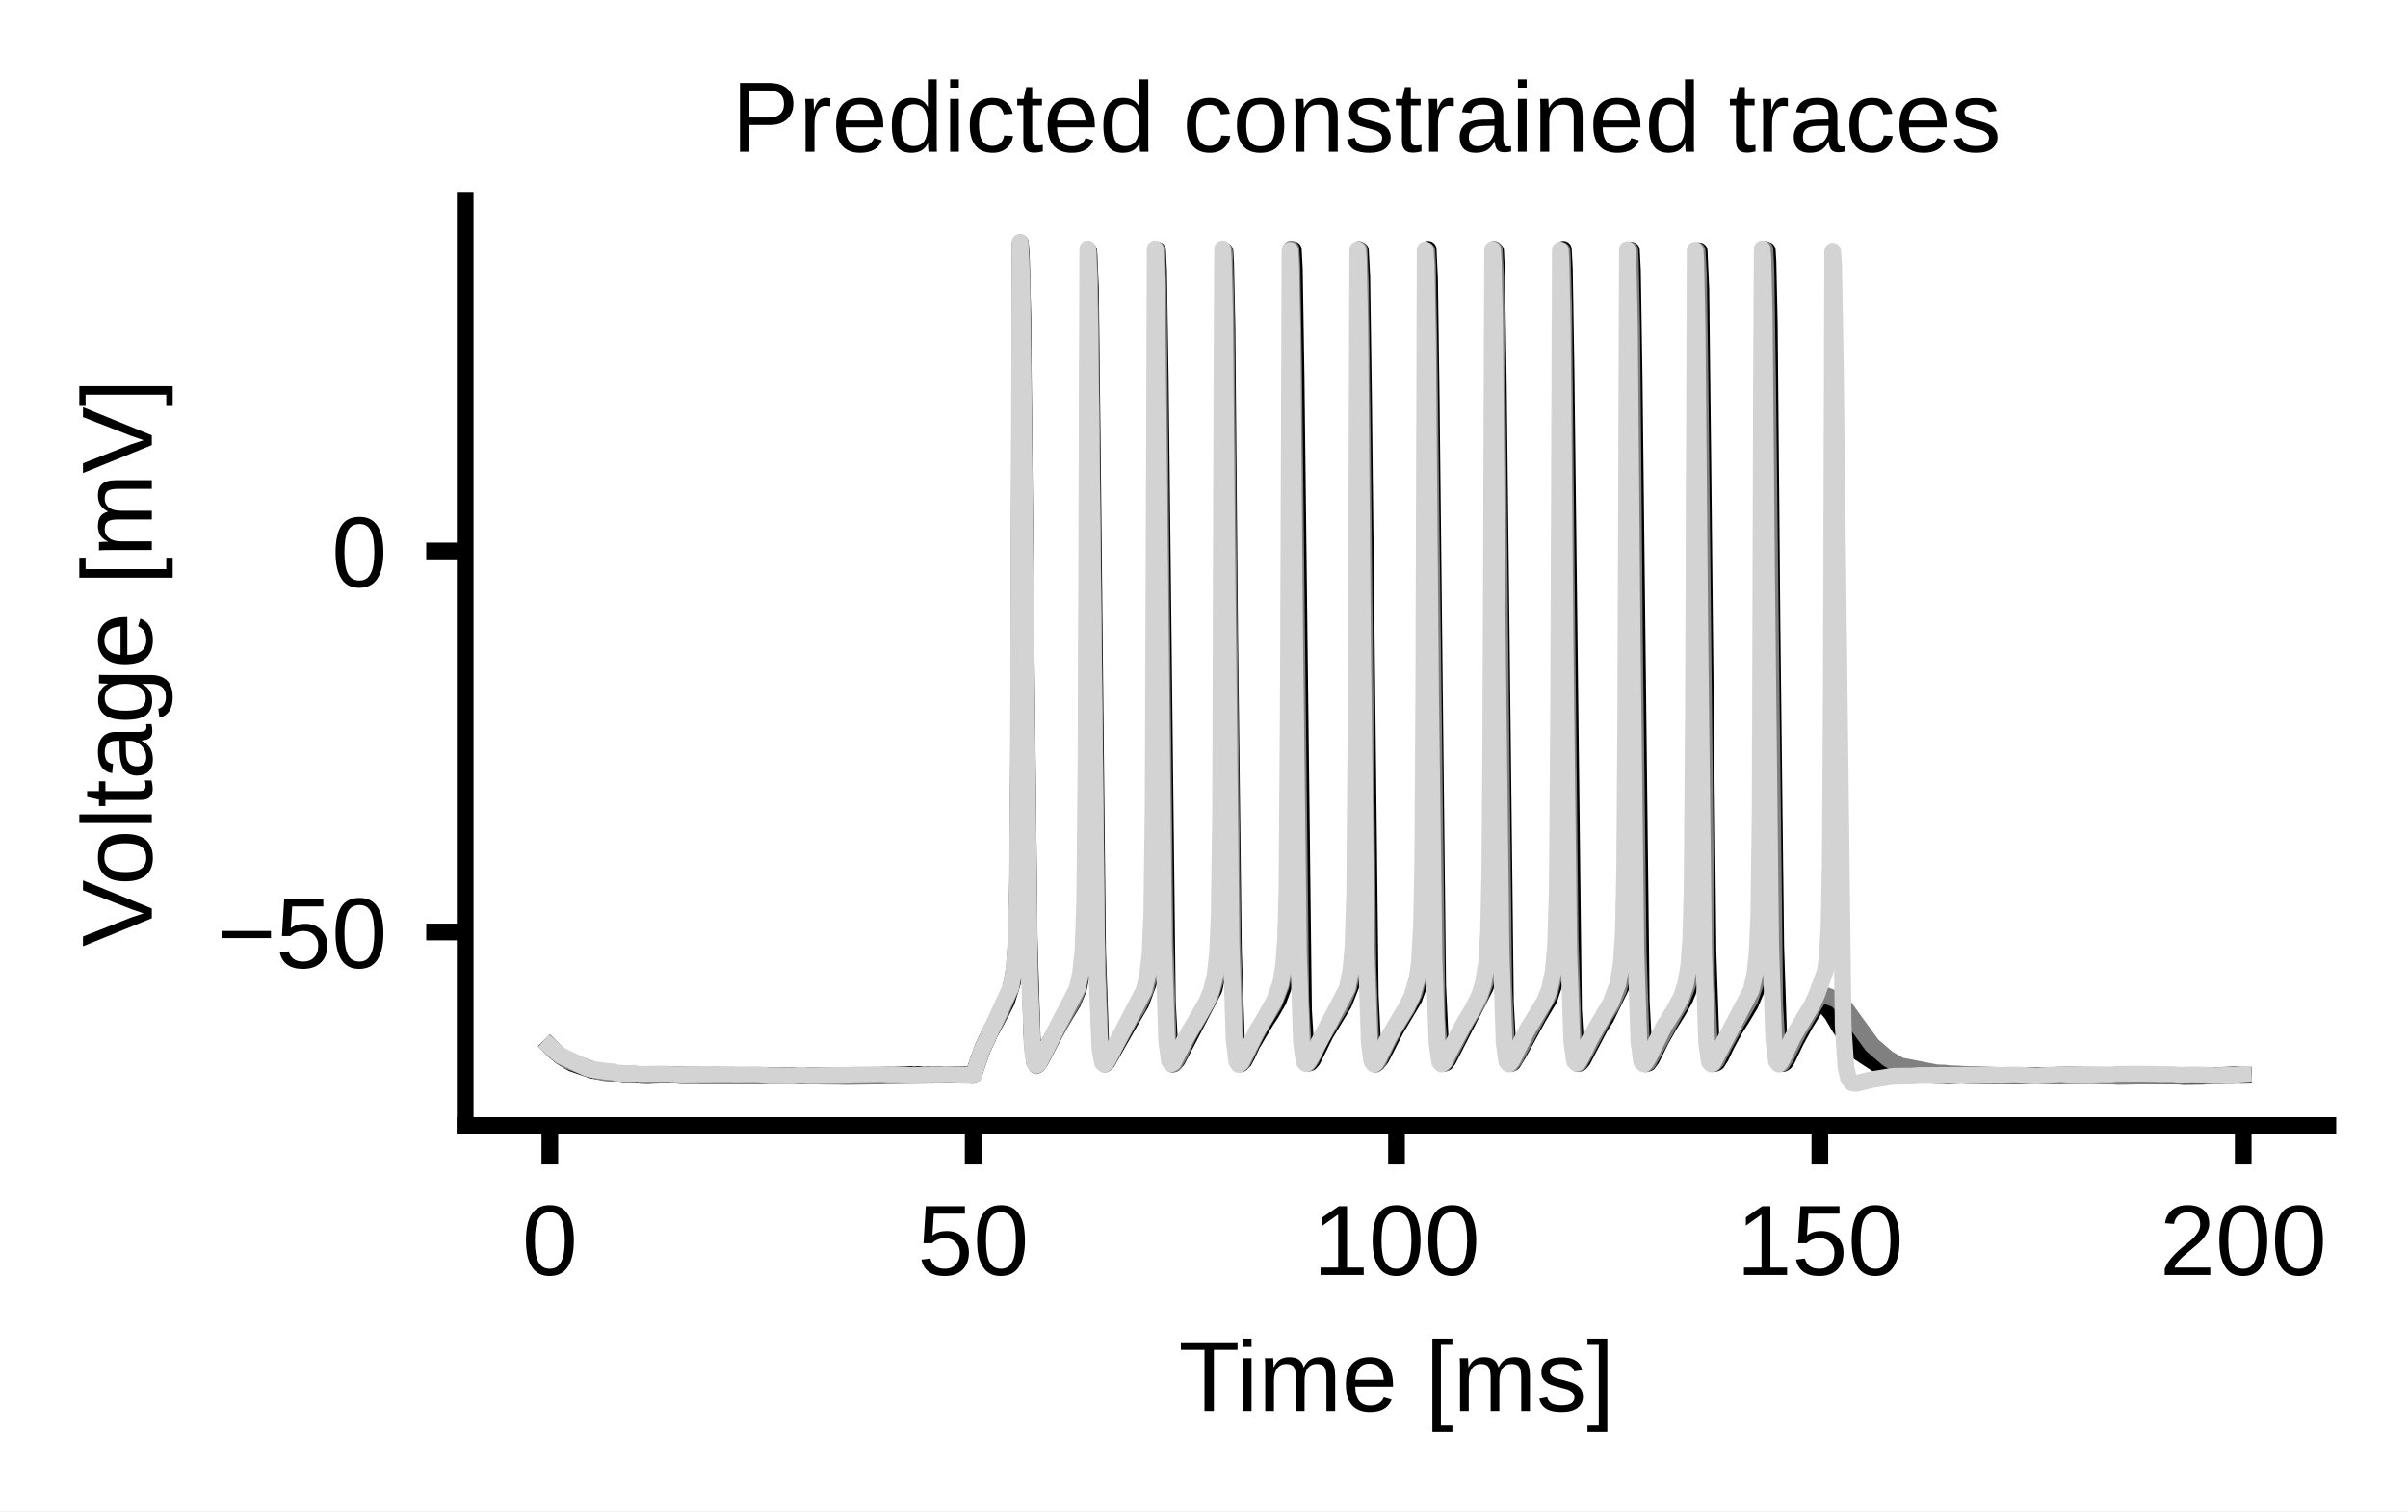
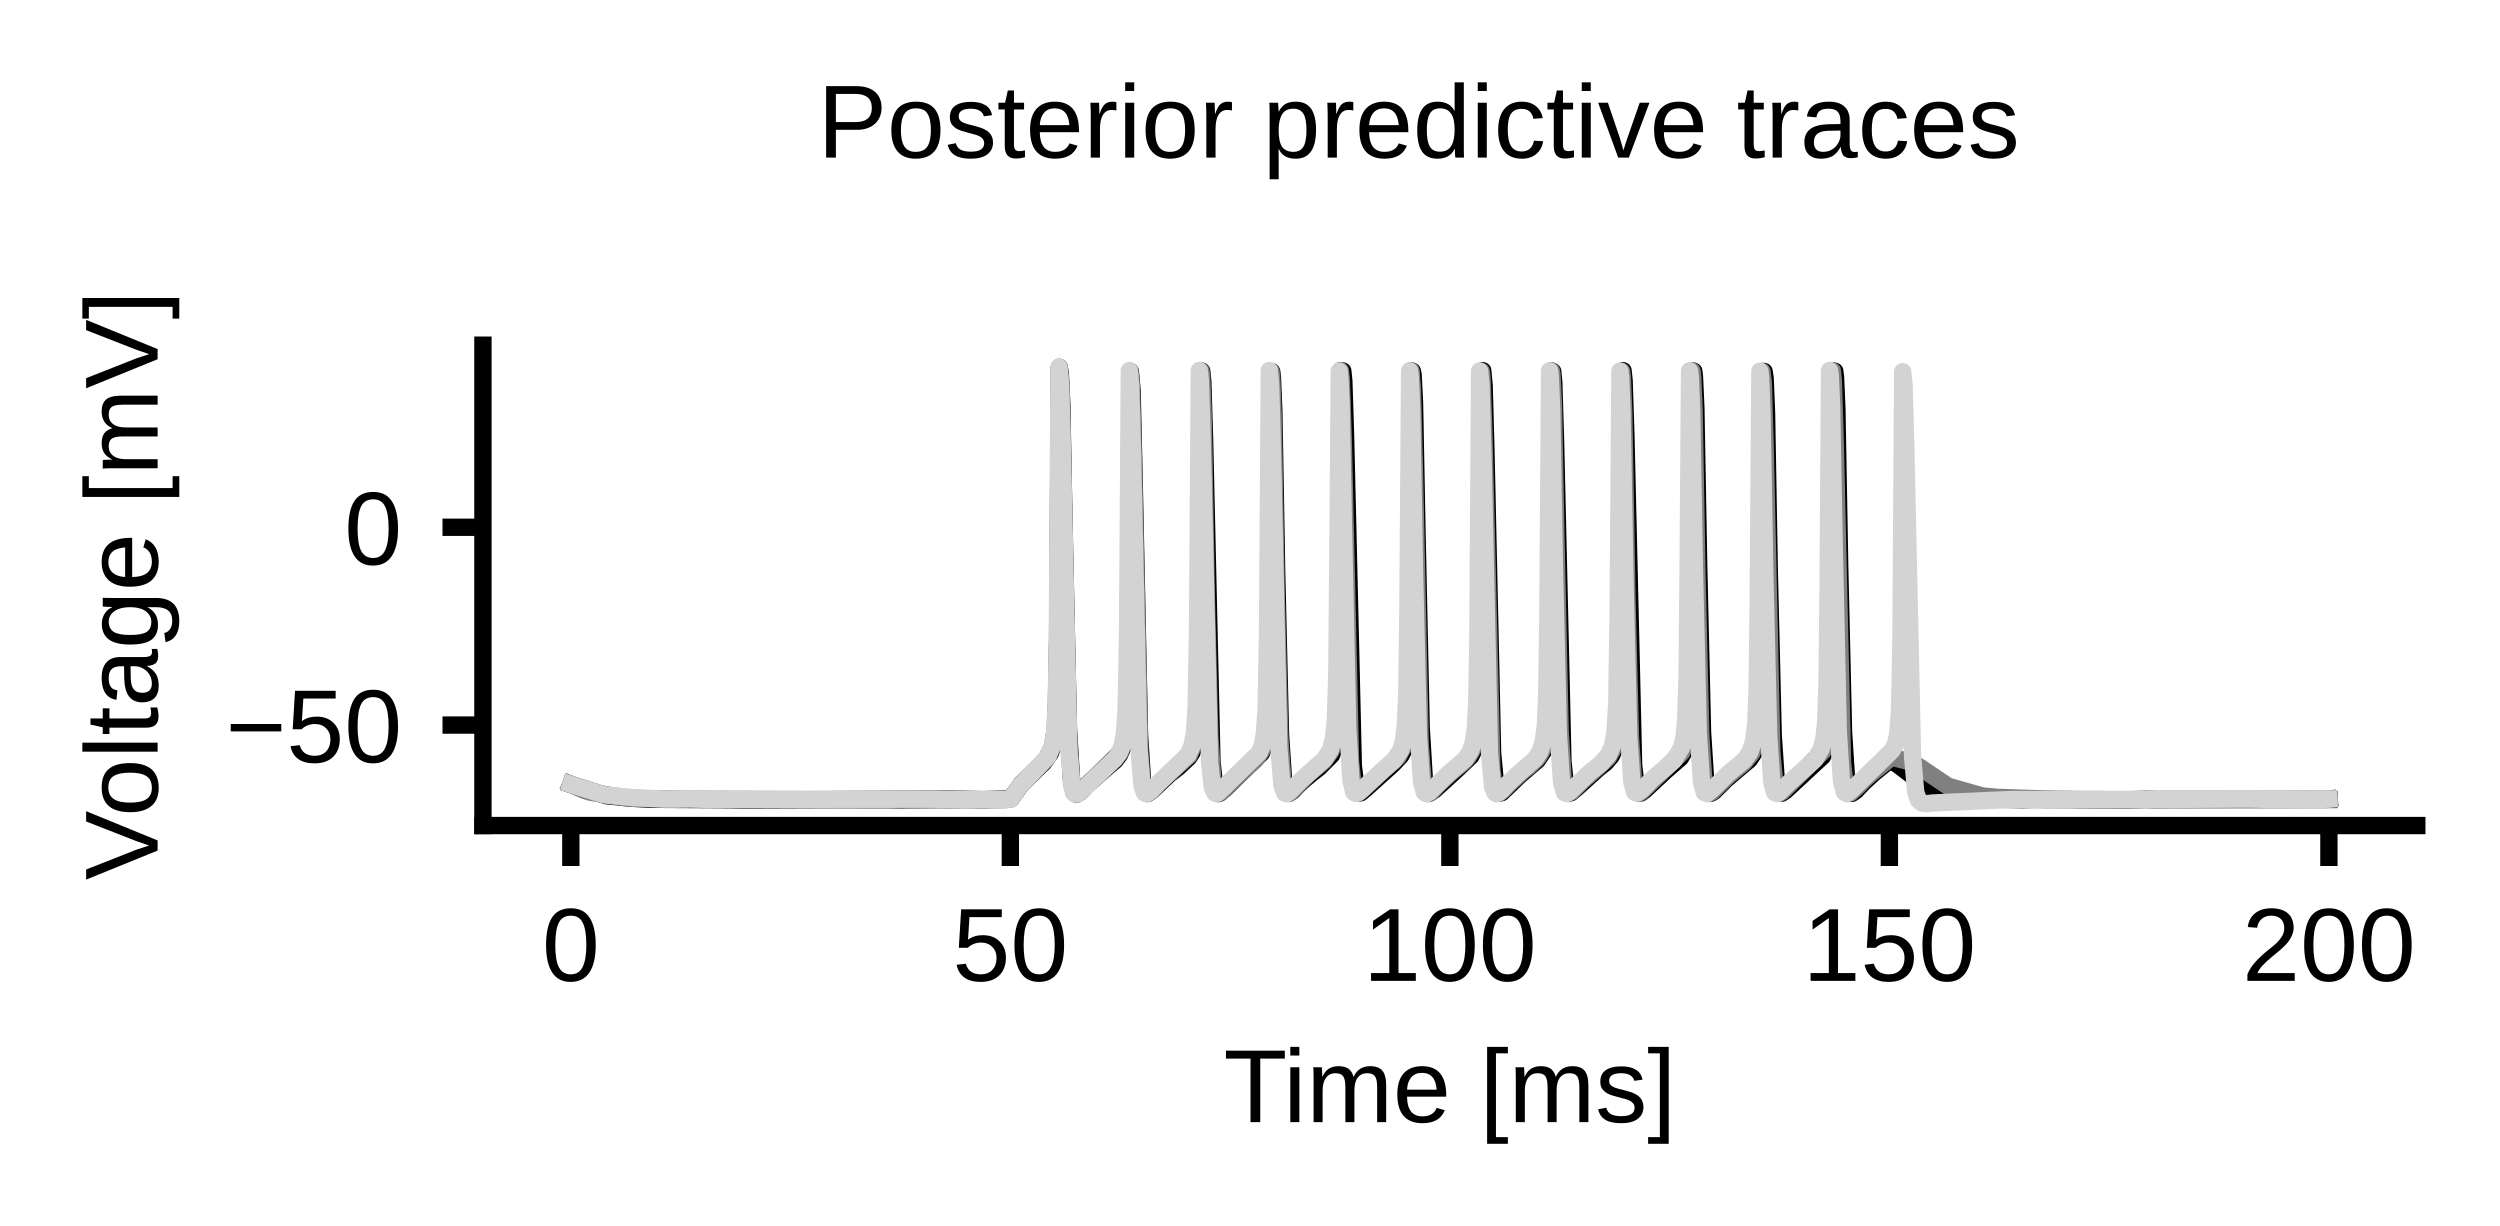
- <svg xmlns="http://www.w3.org/2000/svg" xmlns:xlink="http://www.w3.org/1999/xlink" width="216.403pt" height="135.822pt" viewBox="0 0 216.403 135.822" version="1.1">
+ <svg xmlns="http://www.w3.org/2000/svg" xmlns:xlink="http://www.w3.org/1999/xlink" width="216.403pt" height="106.122pt" viewBox="0 0 216.403 106.122" version="1.1">
  <defs>
    <style type="text/css">*{stroke-linejoin: round; stroke-linecap: butt}</style>
  </defs>
  <g id="figure_1">
    <g id="patch_1">
-       <path d="M 0 135.822  L 216.403 135.822  L 216.403 -0  L 0 -0  z " style="fill: #ffffff" />
+       <path d="M 0 106.122  L 216.403 106.122  L 216.403 -0  L 0 -0  z " style="fill: #ffffff" />
    </g>
    <g id="axes_1">
      <g id="patch_2">
-         <path d="M 41.803 101.16  L 209.202 101.16  L 209.202 18  L 41.803 18  z " style="fill: #ffffff" />
+         <path d="M 41.803 71.46  L 209.202 71.46  L 209.202 29.88  L 41.803 29.88  z " style="fill: #ffffff" />
      </g>
      <g id="matplotlib.axis_1">
        <g id="xtick_1">
          <g id="line2d_1">
            <defs>
-               <path id="me00b1f5acd" d="M 0 0  L 0 3.5  " style="stroke: #000000; stroke-width: 1.5" />
+               <path id="m1b142d5433" d="M 0 0  L 0 3.5  " style="stroke: #000000; stroke-width: 1.5" />
            </defs>
            <g>
-               <use xlink:href="#me00b1f5acd" x="49.412" y="101.16" style="stroke: #000000; stroke-width: 1.5" />
+               <use xlink:href="#m1b142d5433" x="49.412" y="71.46" style="stroke: #000000; stroke-width: 1.5" />
            </g>
          </g>
          <g id="text_1">
-             <text style="font: 9px 'Arial', sans-serif; text-anchor: middle" x="49.412" y="114.602" transform="rotate(-0 49.41159 114.602)">0</text>
+             <text style="font: 9px 'Arial', sans-serif; text-anchor: middle" x="49.412" y="84.902" transform="rotate(-0 49.41159 84.90203)">0</text>
          </g>
        </g>
        <g id="xtick_2">
          <g id="line2d_2">
            <g>
-               <use xlink:href="#me00b1f5acd" x="87.457" y="101.16" style="stroke: #000000; stroke-width: 1.5" />
+               <use xlink:href="#m1b142d5433" x="87.457" y="71.46" style="stroke: #000000; stroke-width: 1.5" />
            </g>
          </g>
          <g id="text_2">
-             <text style="font: 9px 'Arial', sans-serif; text-anchor: middle" x="87.457" y="114.602" transform="rotate(-0 87.45704 114.602)">50</text>
+             <text style="font: 9px 'Arial', sans-serif; text-anchor: middle" x="87.457" y="84.902" transform="rotate(-0 87.45704 84.90203)">50</text>
          </g>
        </g>
        <g id="xtick_3">
          <g id="line2d_3">
            <g>
-               <use xlink:href="#me00b1f5acd" x="125.502" y="101.16" style="stroke: #000000; stroke-width: 1.5" />
+               <use xlink:href="#m1b142d5433" x="125.502" y="71.46" style="stroke: #000000; stroke-width: 1.5" />
            </g>
          </g>
          <g id="text_3">
-             <text style="font: 9px 'Arial', sans-serif; text-anchor: middle" x="125.502" y="114.602" transform="rotate(-0 125.5025 114.602)">100</text>
+             <text style="font: 9px 'Arial', sans-serif; text-anchor: middle" x="125.502" y="84.902" transform="rotate(-0 125.5025 84.90203)">100</text>
          </g>
        </g>
        <g id="xtick_4">
          <g id="line2d_4">
            <g>
-               <use xlink:href="#me00b1f5acd" x="163.548" y="101.16" style="stroke: #000000; stroke-width: 1.5" />
+               <use xlink:href="#m1b142d5433" x="163.548" y="71.46" style="stroke: #000000; stroke-width: 1.5" />
            </g>
          </g>
          <g id="text_4">
-             <text style="font: 9px 'Arial', sans-serif; text-anchor: middle" x="163.548" y="114.602" transform="rotate(-0 163.548 114.602)">150</text>
+             <text style="font: 9px 'Arial', sans-serif; text-anchor: middle" x="163.548" y="84.902" transform="rotate(-0 163.548 84.90203)">150</text>
          </g>
        </g>
        <g id="xtick_5">
          <g id="line2d_5">
            <g>
-               <use xlink:href="#me00b1f5acd" x="201.593" y="101.16" style="stroke: #000000; stroke-width: 1.5" />
+               <use xlink:href="#m1b142d5433" x="201.593" y="71.46" style="stroke: #000000; stroke-width: 1.5" />
            </g>
          </g>
          <g id="text_5">
-             <text style="font: 9px 'Arial', sans-serif; text-anchor: middle" x="201.593" y="114.602" transform="rotate(-0 201.5934 114.602)">200</text>
+             <text style="font: 9px 'Arial', sans-serif; text-anchor: middle" x="201.593" y="84.902" transform="rotate(-0 201.5934 84.90203)">200</text>
          </g>
        </g>
        <g id="text_6">
-           <text style="font: 9px 'Arial', sans-serif; text-anchor: middle" x="125.502" y="126.833" transform="rotate(-0 125.5025 126.8328)">Time [ms]</text>
+           <text style="font: 9px 'Arial', sans-serif; text-anchor: middle" x="125.502" y="97.133" transform="rotate(-0 125.5025 97.13281)">Time [ms]</text>
        </g>
      </g>
      <g id="matplotlib.axis_2">
        <g id="ytick_1">
          <g id="line2d_6">
            <defs>
-               <path id="m59dde375f7" d="M 0 0  L -3.5 0  " style="stroke: #000000; stroke-width: 1.5" />
+               <path id="mf7b087b0e9" d="M 0 0  L -3.5 0  " style="stroke: #000000; stroke-width: 1.5" />
            </defs>
            <g>
-               <use xlink:href="#m59dde375f7" x="41.803" y="83.767" style="stroke: #000000; stroke-width: 1.5" />
+               <use xlink:href="#mf7b087b0e9" x="41.803" y="62.763" style="stroke: #000000; stroke-width: 1.5" />
            </g>
          </g>
          <g id="text_7">
-             <text style="font: 9px 'Arial', sans-serif; text-anchor: end" x="34.803" y="86.988" transform="rotate(-0 34.8025 86.98794)">−50</text>
+             <text style="font: 9px 'Arial', sans-serif; text-anchor: end" x="34.803" y="65.984" transform="rotate(-0 34.8025 65.98448)">−50</text>
          </g>
        </g>
        <g id="ytick_2">
          <g id="line2d_7">
            <g>
-               <use xlink:href="#m59dde375f7" x="41.803" y="49.522" style="stroke: #000000; stroke-width: 1.5" />
+               <use xlink:href="#mf7b087b0e9" x="41.803" y="45.641" style="stroke: #000000; stroke-width: 1.5" />
            </g>
          </g>
          <g id="text_8">
-             <text style="font: 9px 'Arial', sans-serif; text-anchor: end" x="34.803" y="52.743" transform="rotate(-0 34.8025 52.74305)">0</text>
+             <text style="font: 9px 'Arial', sans-serif; text-anchor: end" x="34.803" y="48.862" transform="rotate(-0 34.8025 48.86203)">0</text>
          </g>
        </g>
        <g id="text_9">
-           <text style="font: 9px 'Arial', sans-serif; text-anchor: middle" x="13.642" y="59.58" transform="rotate(-90 13.64203 59.58)">Voltage [mV]</text>
+           <text style="font: 9px 'Arial', sans-serif; text-anchor: middle" x="13.642" y="50.67" transform="rotate(-90 13.64203 50.67)">Voltage [mV]</text>
        </g>
      </g>
      <g id="line2d_8">
-         <path d="M 49.412 94.04  L 49.838 94.473  L 50.386 94.933  L 50.629 95.09  L 51.055 95.357  L 51.421 95.566  L 53.278 96.204  L 55.744 96.544  L 55.987 96.59  L 56.413 96.582  L 57.083 96.594  L 57.357 96.632  L 57.57 96.65  L 58.088 96.666  L 59.031 96.61  L 59.762 96.599  L 60.584 96.605  L 61.132 96.664  L 62.441 96.667  L 62.776 96.669  L 77.754 96.681  L 78.058 96.701  L 78.423 96.684  L 79.123 96.664  L 79.702 96.628  L 80.098 96.64  L 80.98 96.606  L 81.437 96.595  L 81.833 96.577  L 82.107 96.615  L 82.624 96.575  L 83.02 96.609  L 83.538 96.592  L 84.055 96.601  L 84.36 96.595  L 86.582 96.615  L 87.434 96.65  L 87.495 96.552  L 88.317 94.194  L 88.895 92.966  L 90.022 90.886  L 90.478 89.965  L 90.996 88.272  L 91.24 86.436  L 91.392 83.579  L 91.514 76.401  L 91.605 56.279  L 91.696 21.839  L 91.787 23.186  L 91.909 28.128  L 92.122 50.505  L 92.488 84.357  L 92.762 93.439  L 93.005 95.448  L 93.218 95.69  L 93.462 95.395  L 93.736 94.862  L 94.162 93.984  L 95.38 91.823  L 96.415 90.109  L 96.902 88.922  L 97.237 87.367  L 97.419 85.583  L 97.572 81.735  L 97.693 70.568  L 97.846 22.588  L 97.998 25.903  L 98.18 41.769  L 98.637 85.451  L 98.911 93.63  L 99.155 95.387  L 99.337 95.589  L 99.489 95.47  L 99.977 94.61  L 101.894 91.247  L 102.534 90.167  L 103.234 88.271  L 103.477 86.739  L 103.66 84.033  L 103.782 78.781  L 103.873 66.235  L 104.025 22.49  L 104.117 24.301  L 104.269 34.008  L 104.908 89.994  L 105.152 94.572  L 105.365 95.523  L 105.517 95.597  L 105.791 95.289  L 109.109 88.912  L 109.444 87.386  L 109.657 85.129  L 109.809 80.32  L 109.931 64.609  L 110.083 22.586  L 110.144 23.63  L 110.266 29.414  L 110.51 57.105  L 110.844 85.378  L 111.118 93.61  L 111.362 95.391  L 111.545 95.598  L 111.788 95.377  L 112.062 94.863  L 112.519 93.87  L 113.736 91.817  L 114.224 91.073  L 114.893 89.909  L 115.32 88.749  L 115.624 87.258  L 115.837 84.781  L 115.989 79.046  L 116.081 67.06  L 116.233 22.455  L 116.324 24.191  L 116.476 33.667  L 117.146 90.8  L 117.39 94.735  L 117.603 95.489  L 117.755 95.509  L 117.968 95.257  L 118.455 94.276  L 119.094 92.973  L 120.769 90.194  L 121.408 88.573  L 121.712 86.874  L 121.895 84.41  L 122.017 79.91  L 122.108 69.857  L 122.26 22.511  L 122.382 24.812  L 122.534 35.43  L 123.143 89.43  L 123.387 94.425  L 123.63 95.498  L 123.783 95.521  L 124.117 95.106  L 125.457 92.485  L 127.07 89.781  L 127.466 88.678  L 127.74 87.301  L 127.953 84.897  L 128.105 79.526  L 128.197 68.623  L 128.349 22.417  L 128.471 25.027  L 128.623 36.034  L 129.201 88.549  L 129.475 94.461  L 129.719 95.558  L 129.932 95.522  L 130.145 95.238  L 133.494 88.706  L 133.798 87.186  L 133.981 85.179  L 134.133 80.514  L 134.255 65.437  L 134.407 22.552  L 134.498 24.444  L 134.65 34.399  L 135.29 90.081  L 135.533 94.567  L 135.746 95.505  L 135.959 95.519  L 136.416 94.775  L 138.243 91.428  L 139.217 89.8  L 139.643 88.533  L 139.917 87.046  L 140.1 84.811  L 140.252 79.179  L 140.343 67.527  L 140.495 22.415  L 140.587 24.135  L 140.739 33.518  L 141.409 90.742  L 141.652 94.727  L 141.865 95.496  L 142.018 95.541  L 142.231 95.288  L 142.809 94.17  L 143.814 92.265  L 144.301 91.514  L 145.762 88.526  L 146.066 86.747  L 146.249 84.048  L 146.371 78.832  L 146.462 66.438  L 146.614 22.497  L 146.706 24.293  L 146.858 33.973  L 147.497 89.973  L 147.741 94.534  L 147.984 95.539  L 148.136 95.552  L 148.441 95.128  L 149.263 93.461  L 149.933 92.282  L 150.815 90.849  L 151.394 89.825  L 151.698 89.094  L 152.094 87.357  L 152.307 85.077  L 152.459 80.062  L 152.551 70.277  L 152.703 22.551  L 152.855 25.993  L 153.038 42.031  L 153.494 85.558  L 153.768 93.655  L 154.012 95.379  L 154.195 95.56  L 154.316 95.491  L 154.651 94.955  L 155.169 93.875  L 155.899 92.525  L 156.539 91.513  L 157.3 90.242  L 157.817 89.018  L 158.091 87.965  L 158.335 86.094  L 158.487 83.174  L 158.609 76.03  L 158.7 57.118  L 158.822 22.503  L 158.883 23.47  L 159.004 28.96  L 159.248 56.291  L 159.583 85.061  L 159.857 93.527  L 160.1 95.359  L 160.283 95.576  L 160.405 95.495  L 160.557 95.292  L 161.379 93.584  L 162.231 92.027  L 163.571 89.85  L 163.632 89.937  L 164.636 91.137  L 165.306 92.29  L 166.432 93.923  L 167.072 94.587  L 168.746 95.687  L 170.968 96.322  L 172.064 96.43  L 172.43 96.488  L 173.069 96.588  L 173.434 96.612  L 173.86 96.65  L 174.408 96.656  L 175.108 96.681  L 175.474 96.664  L 175.748 96.653  L 175.93 96.647  L 176.326 96.635  L 176.631 96.654  L 179.705 96.689  L 180.162 96.687  L 180.588 96.704  L 183.024 96.662  L 183.541 96.682  L 184.119 96.657  L 184.576 96.697  L 185.033 96.631  L 185.52 96.632  L 195.444 96.708  L 195.748 96.707  L 195.992 96.737  L 196.296 96.746  L 198.032 96.731  L 198.306 96.677  L 198.823 96.71  L 200.802 96.606  L 201.015 96.62  L 201.441 96.651  L 201.593 96.648  L 201.593 96.648  " clip-path="url(#pc21f31012a)" style="fill: none; stroke: #000000; stroke-width: 1.5; stroke-linecap: square" />
+         <path d="M 49.412 67.9  L 52.486 68.876  L 54.556 69.082  L 56.261 69.188  L 62.958 69.225  L 64.511 69.241  L 80.737 69.177  L 82.32 69.18  L 83.294 69.186  L 85.09 69.215  L 87.495 69.156  L 88.378 67.903  L 89.504 66.81  L 90.326 66.031  L 90.935 65.156  L 91.179 64.406  L 91.361 63.075  L 91.483 60.461  L 91.574 53.895  L 91.696 31.799  L 91.787 32.473  L 91.909 34.944  L 92.122 46.133  L 92.488 63.058  L 92.762 67.6  L 93.005 68.604  L 93.218 68.725  L 93.553 68.498  L 94.04 67.995  L 95.623 66.596  L 96.537 65.819  L 96.932 65.288  L 97.237 64.563  L 97.419 63.672  L 97.572 61.748  L 97.693 56.164  L 97.846 32.174  L 97.998 33.832  L 98.18 41.765  L 98.637 63.606  L 98.911 67.695  L 99.155 68.574  L 99.368 68.672  L 99.703 68.447  L 101.225 67.011  L 101.986 66.427  L 102.899 65.568  L 103.173 65.147  L 103.447 64.383  L 103.63 63.23  L 103.751 61.234  L 103.873 53.998  L 104.025 32.125  L 104.117 33.03  L 104.269 37.884  L 104.908 65.877  L 105.152 68.166  L 105.395 68.663  L 105.578 68.66  L 106.004 68.307  L 107.435 66.911  L 109.201 65.175  L 109.475 64.465  L 109.657 63.444  L 109.809 61.04  L 109.931 53.184  L 110.083 32.173  L 110.144 32.695  L 110.266 35.587  L 110.51 49.432  L 110.844 63.569  L 111.118 67.685  L 111.362 68.575  L 111.575 68.673  L 111.91 68.455  L 112.367 67.968  L 112.945 67.442  L 113.584 66.909  L 114.163 66.462  L 115.259 65.361  L 115.624 64.509  L 115.837 63.271  L 115.989 60.403  L 116.081 54.41  L 116.233 32.108  L 116.324 32.976  L 116.476 37.713  L 117.146 66.28  L 117.39 68.248  L 117.603 68.624  L 117.785 68.625  L 118.181 68.3  L 120.556 66.165  L 121.256 65.418  L 121.56 64.823  L 121.804 63.844  L 121.956 62.253  L 122.078 58.149  L 122.169 46.986  L 122.26 32.135  L 122.321 32.449  L 122.443 34.799  L 122.656 45.944  L 123.021 62.973  L 123.295 67.503  L 123.539 68.535  L 123.752 68.653  L 124.178 68.375  L 126.096 66.622  L 127.314 65.464  L 127.679 64.731  L 127.923 63.589  L 128.075 61.504  L 128.197 55.192  L 128.349 32.088  L 128.471 33.394  L 128.623 38.897  L 129.201 65.154  L 129.475 68.111  L 129.719 68.659  L 129.993 68.611  L 130.51 68.12  L 131.515 67.143  L 133.098 65.785  L 133.615 64.997  L 133.859 64.234  L 134.042 62.852  L 134.163 60.136  L 134.255 53.598  L 134.407 32.156  L 134.498 33.102  L 134.65 38.08  L 135.29 65.921  L 135.533 68.164  L 135.746 68.632  L 135.99 68.62  L 136.416 68.267  L 138.364 66.505  L 139.004 65.999  L 139.491 65.42  L 139.887 64.511  L 140.069 63.548  L 140.221 61.376  L 140.343 54.643  L 140.495 32.088  L 140.587 32.947  L 140.739 37.639  L 141.409 66.251  L 141.652 68.243  L 141.865 68.628  L 142.048 68.641  L 142.383 68.392  L 144.118 66.772  L 145.458 65.606  L 145.853 64.932  L 146.127 63.934  L 146.279 62.488  L 146.401 58.956  L 146.493 49.677  L 146.614 32.128  L 146.675 32.598  L 146.797 35.324  L 147.041 48.947  L 147.375 63.374  L 147.649 67.629  L 147.893 68.548  L 148.106 68.662  L 148.35 68.521  L 149.385 67.492  L 150.176 66.813  L 151.424 65.765  L 151.942 64.983  L 152.185 64.189  L 152.368 62.762  L 152.49 59.826  L 152.581 52.591  L 152.703 32.155  L 152.794 32.754  L 152.916 35.757  L 153.159 49.717  L 153.494 63.659  L 153.768 67.707  L 154.012 68.569  L 154.225 68.664  L 154.56 68.444  L 157.756 65.476  L 158.122 64.781  L 158.335 63.927  L 158.487 62.467  L 158.609 58.895  L 158.7 49.439  L 158.822 32.131  L 158.883 32.615  L 159.004 35.36  L 159.248 49.026  L 159.583 63.411  L 159.857 67.644  L 160.1 68.56  L 160.313 68.672  L 160.618 68.468  L 161.318 67.729  L 162.201 66.921  L 163.571 65.805  L 164.21 66.15  L 164.819 66.607  L 166.524 67.897  L 167.467 68.339  L 170.268 68.948  L 173.312 69.192  L 175.108 69.22  L 175.87 69.204  L 184.424 69.222  L 184.88 69.209  L 185.763 69.19  L 186.768 69.206  L 187.742 69.203  L 189.995 69.205  L 201.593 69.204  L 201.593 69.204  " clip-path="url(#pa6d3e7cb19)" style="fill: none; stroke: #000000; stroke-width: 1.5; stroke-linecap: square" />
      </g>
      <g id="line2d_9">
-         <path d="M 49.412 94.04  L 50.325 94.893  L 51.086 95.375  L 53.674 96.28  L 54.404 96.416  L 55.257 96.528  L 55.835 96.506  L 56.687 96.575  L 58.179 96.651  L 58.392 96.676  L 60.371 96.586  L 60.584 96.599  L 60.828 96.605  L 63.78 96.637  L 64.298 96.611  L 65.089 96.645  L 65.516 96.647  L 65.942 96.644  L 66.277 96.673  L 66.703 96.665  L 66.977 96.678  L 67.342 96.686  L 70.539 96.654  L 70.874 96.672  L 72.335 96.688  L 73.887 96.728  L 75.409 96.742  L 75.927 96.758  L 87.495 96.582  L 88.226 94.453  L 89.078 92.592  L 89.9 91.067  L 90.844 88.789  L 91.148 87.055  L 91.331 84.509  L 91.453 79.721  L 91.544 68.356  L 91.696 21.971  L 91.787 23.493  L 91.909 29.44  L 92.153 57.087  L 92.488 85.559  L 92.762 93.871  L 92.975 95.489  L 93.157 95.783  L 93.37 95.581  L 93.705 94.993  L 95.227 92.069  L 96.445 89.923  L 96.841 88.942  L 97.145 87.625  L 97.358 85.789  L 97.511 82.512  L 97.632 74.041  L 97.754 37.847  L 97.815 22.502  L 97.876 22.987  L 97.998 27.849  L 98.211 50.365  L 98.576 84.441  L 98.85 93.384  L 99.094 95.375  L 99.307 95.644  L 99.581 95.334  L 100.068 94.337  L 101.529 91.664  L 102.229 90.543  L 102.96 88.926  L 103.264 87.65  L 103.477 85.835  L 103.63 82.672  L 103.751 74.573  L 103.843 53.053  L 103.964 22.49  L 103.995 22.927  L 104.117 27.59  L 104.33 49.848  L 104.695 84.224  L 104.969 93.318  L 105.213 95.386  L 105.395 95.662  L 105.547 95.578  L 105.913 94.931  L 106.765 93.127  L 107.648 91.562  L 108.744 89.621  L 109.261 87.976  L 109.535 85.806  L 109.688 82.576  L 109.809 74.284  L 109.931 38.845  L 110.023 22.522  L 110.053 22.974  L 110.175 27.747  L 110.388 50.199  L 110.753 84.389  L 111.027 93.357  L 111.271 95.363  L 111.453 95.628  L 111.666 95.479  L 112.671 93.391  L 113.219 92.339  L 114.467 90.272  L 115.137 88.561  L 115.411 87.156  L 115.624 84.643  L 115.776 78.865  L 115.867 67.037  L 116.02 22.39  L 116.111 24.062  L 116.263 33.642  L 116.903 90.031  L 117.146 94.601  L 117.359 95.532  L 117.542 95.589  L 117.816 95.223  L 118.699 93.393  L 120.647 90.098  L 121.195 88.755  L 121.469 87.503  L 121.682 85.517  L 121.834 81.735  L 121.956 71.129  L 122.139 22.424  L 122.26 25.596  L 122.413 37.75  L 122.93 86.847  L 123.204 94.091  L 123.448 95.534  L 123.63 95.654  L 123.874 95.372  L 124.574 93.897  L 125.274 92.52  L 125.883 91.541  L 126.461 90.589  L 127.101 89.268  L 127.496 87.782  L 127.71 86.157  L 127.862 83.48  L 127.984 77.32  L 128.075 62.08  L 128.227 22.54  L 128.288 23.71  L 128.44 32.615  L 129.14 91.505  L 129.384 94.95  L 129.597 95.608  L 129.749 95.589  L 129.993 95.282  L 131.728 91.903  L 132.854 90.009  L 133.463 88.335  L 133.707 86.961  L 133.889 84.757  L 134.011 81.008  L 134.133 68.244  L 134.285 22.409  L 134.407 24.947  L 134.559 36.138  L 135.138 88.747  L 135.412 94.559  L 135.625 95.547  L 135.807 95.6  L 136.112 95.204  L 137.938 91.748  L 139.247 89.315  L 139.673 87.626  L 139.887 85.821  L 140.039 82.588  L 140.161 74.321  L 140.282 38.929  L 140.374 22.527  L 140.404 22.962  L 140.526 27.712  L 140.739 50.147  L 141.104 84.375  L 141.378 93.33  L 141.622 95.353  L 141.804 95.606  L 141.926 95.556  L 142.383 94.722  L 143.996 91.657  L 144.818 90.345  L 145.458 88.936  L 145.732 87.834  L 145.945 86.242  L 146.127 82.777  L 146.249 74.997  L 146.34 54.457  L 146.462 22.457  L 146.523 23.518  L 146.645 29.44  L 146.888 57.328  L 147.223 85.604  L 147.497 93.758  L 147.71 95.362  L 147.923 95.619  L 148.106 95.491  L 150.541 90.983  L 150.998 90.238  L 151.668 88.51  L 151.942 87.017  L 152.155 84.236  L 152.277 79.609  L 152.368 69.272  L 152.52 22.536  L 152.642 24.729  L 152.794 35.576  L 153.373 88.539  L 153.647 94.501  L 153.86 95.53  L 154.012 95.599  L 154.255 95.338  L 154.925 93.973  L 156.143 91.74  L 156.539 91.101  L 157.269 89.809  L 157.787 88.314  L 158.03 86.89  L 158.213 84.528  L 158.335 80.416  L 158.456 65.708  L 158.609 22.409  L 158.7 24.228  L 158.852 34.207  L 159.491 90.213  L 159.735 94.651  L 159.979 95.579  L 160.131 95.588  L 160.527 94.964  L 160.801 94.38  L 161.622 92.744  L 163.632 89.29  L 163.662 89.314  L 165.032 89.833  L 165.793 90.558  L 166.737 91.878  L 168.259 93.961  L 169.659 95.156  L 170.755 95.788  L 174.043 96.432  L 174.713 96.449  L 175.2 96.508  L 175.748 96.52  L 176.661 96.572  L 177.148 96.582  L 177.605 96.587  L 179.584 96.662  L 179.857 96.694  L 180.588 96.713  L 181.014 96.703  L 181.44 96.685  L 182.536 96.693  L 182.81 96.683  L 183.176 96.707  L 184.211 96.703  L 184.667 96.698  L 185.033 96.723  L 188.138 96.653  L 188.381 96.655  L 188.686 96.684  L 189.234 96.71  L 189.964 96.726  L 190.299 96.752  L 191.669 96.729  L 192.339 96.712  L 196.296 96.695  L 196.601 96.694  L 197.392 96.697  L 198.793 96.693  L 199.128 96.675  L 199.828 96.645  L 200.558 96.677  L 201.593 96.617  L 201.593 96.617  " clip-path="url(#pc21f31012a)" style="fill: none; stroke: #808080; stroke-width: 1.5; stroke-linecap: square" />
+         <path d="M 49.412 67.9  L 50.538 68.397  L 51.086 68.568  L 54.161 69.066  L 54.952 69.116  L 55.713 69.13  L 57.479 69.178  L 60.127 69.182  L 61.041 69.192  L 62.593 69.187  L 63.263 69.197  L 63.963 69.196  L 71.239 69.218  L 74.192 69.241  L 75.166 69.25  L 76.384 69.249  L 78.149 69.277  L 78.484 69.267  L 81.254 69.244  L 82.168 69.251  L 83.446 69.235  L 85.577 69.225  L 85.882 69.232  L 87.069 69.218  L 87.526 69.119  L 88.378 67.914  L 89.352 66.921  L 90.022 66.288  L 90.631 65.62  L 91.087 64.647  L 91.3 63.445  L 91.422 61.611  L 91.544 55.058  L 91.696 31.866  L 91.787 32.627  L 91.909 35.6  L 92.153 49.423  L 92.488 63.659  L 92.762 67.816  L 92.975 68.624  L 93.188 68.765  L 93.523 68.549  L 94.253 67.788  L 94.801 67.264  L 96.963 65.13  L 97.237 64.388  L 97.419 63.31  L 97.572 60.685  L 97.663 55.499  L 97.815 32.131  L 97.937 33.244  L 98.089 38.667  L 98.667 65.151  L 98.911 67.971  L 99.124 68.61  L 99.307 68.702  L 99.672 68.463  L 100.281 67.821  L 100.951 67.193  L 102.929 65.398  L 103.356 64.403  L 103.538 63.342  L 103.69 60.809  L 103.812 52.482  L 103.964 32.125  L 104.025 32.685  L 104.147 35.723  L 104.421 51.648  L 104.726 63.75  L 105 67.765  L 105.243 68.62  L 105.456 68.706  L 105.73 68.537  L 108.074 66.306  L 108.653 65.788  L 109.201 65.01  L 109.475 64.123  L 109.657 62.645  L 109.779 59.613  L 109.87 52.17  L 110.023 32.141  L 110.083 32.722  L 110.205 35.83  L 110.479 51.807  L 110.784 63.828  L 111.058 67.786  L 111.301 68.613  L 111.514 68.689  L 111.88 68.432  L 113.219 67.049  L 114.589 65.887  L 115.198 65.047  L 115.472 64.203  L 115.654 62.866  L 115.776 60.313  L 115.867 54.398  L 116.02 32.075  L 116.111 32.911  L 116.263 37.701  L 116.903 65.896  L 117.146 68.181  L 117.359 68.646  L 117.572 68.662  L 117.938 68.357  L 119.916 66.531  L 121.012 65.533  L 121.438 64.73  L 121.682 63.638  L 121.834 61.747  L 121.956 56.444  L 122.139 32.092  L 122.26 33.678  L 122.413 39.755  L 122.93 64.303  L 123.204 67.925  L 123.448 68.647  L 123.661 68.697  L 123.965 68.486  L 124.544 67.861  L 125.639 66.843  L 126.614 66.039  L 127.07 65.549  L 127.375 65.051  L 127.679 64.12  L 127.862 62.62  L 127.984 59.54  L 128.075 51.92  L 128.227 32.15  L 128.288 32.735  L 128.44 37.188  L 129.14 66.633  L 129.384 68.355  L 129.597 68.684  L 129.81 68.645  L 130.145 68.366  L 130.723 67.77  L 131.85 66.736  L 132.337 66.36  L 133.128 65.592  L 133.524 64.913  L 133.768 64.093  L 133.95 62.546  L 134.072 59.302  L 134.163 51.127  L 134.285 32.084  L 134.346 32.429  L 134.468 34.977  L 134.681 46.428  L 135.046 63.241  L 135.32 67.614  L 135.564 68.587  L 135.777 68.688  L 136.081 68.508  L 136.964 67.612  L 137.847 66.83  L 139.186 65.606  L 139.582 64.932  L 139.826 64.131  L 140.008 62.649  L 140.13 59.628  L 140.221 52.203  L 140.374 32.144  L 140.435 32.712  L 140.556 35.8  L 140.83 51.785  L 141.135 63.81  L 141.409 67.768  L 141.652 68.598  L 141.865 68.68  L 142.139 68.489  L 145.579 65.135  L 145.823 64.526  L 146.036 63.37  L 146.188 60.915  L 146.31 52.963  L 146.462 32.108  L 146.523 32.639  L 146.645 35.6  L 146.888 49.544  L 147.223 63.682  L 147.497 67.759  L 147.71 68.561  L 147.923 68.69  L 148.197 68.55  L 148.806 67.947  L 149.598 67.175  L 150.267 66.606  L 150.937 66.052  L 151.637 65.193  L 151.942 64.388  L 152.155 62.998  L 152.277 60.685  L 152.368 55.516  L 152.52 32.148  L 152.642 33.245  L 152.794 38.668  L 153.373 65.15  L 153.647 68.131  L 153.86 68.645  L 154.042 68.67  L 154.316 68.494  L 157.787 65.037  L 158.061 64.184  L 158.243 62.798  L 158.365 60.105  L 158.456 53.734  L 158.609 32.084  L 158.7 32.994  L 158.852 37.984  L 159.491 65.987  L 159.735 68.205  L 159.979 68.669  L 160.192 68.638  L 160.648 68.235  L 161.562 67.313  L 162.17 66.798  L 162.81 66.285  L 163.723 65.543  L 165.489 65.981  L 166.189 66.414  L 168.624 68.056  L 171.577 68.895  L 172.825 69.014  L 178.031 69.197  L 179.279 69.205  L 180.893 69.226  L 181.501 69.228  L 182.567 69.22  L 183.967 69.236  L 184.667 69.229  L 185.246 69.235  L 185.581 69.224  L 186.555 69.244  L 187.194 69.235  L 201.502 69.205  L 201.593 69.189  L 201.593 69.189  " clip-path="url(#pa6d3e7cb19)" style="fill: none; stroke: #808080; stroke-width: 1.5; stroke-linecap: square" />
      </g>
      <g id="line2d_10">
-         <path d="M 49.412 94.04  L 50.081 94.634  L 50.416 94.892  L 52.76 96.001  L 53.156 96.1  L 54.617 96.309  L 55.135 96.342  L 55.47 96.442  L 56.444 96.493  L 56.657 96.483  L 57.022 96.466  L 57.418 96.568  L 59.61 96.535  L 60.158 96.557  L 60.401 96.596  L 60.706 96.599  L 61.132 96.633  L 65.546 96.592  L 65.851 96.604  L 66.155 96.612  L 66.977 96.605  L 68.103 96.604  L 69.108 96.687  L 71.208 96.704  L 71.452 96.683  L 71.817 96.653  L 72.243 96.653  L 72.609 96.684  L 76.14 96.65  L 76.566 96.628  L 79.397 96.582  L 79.854 96.628  L 80.341 96.609  L 81.285 96.629  L 81.65 96.647  L 82.168 96.668  L 82.655 96.646  L 83.111 96.605  L 83.355 96.635  L 83.69 96.604  L 84.086 96.612  L 84.573 96.616  L 84.907 96.587  L 87.038 96.664  L 87.373 96.67  L 87.495 96.606  L 88.226 94.404  L 90.844 88.717  L 91.087 87.416  L 91.27 85.357  L 91.422 80.459  L 91.514 70.581  L 91.666 21.78  L 91.818 25.242  L 91.97 36.764  L 92.518 87.793  L 92.792 94.452  L 93.005 95.614  L 93.157 95.74  L 93.37 95.55  L 93.918 94.463  L 94.984 92.337  L 96.81 88.844  L 97.115 87.412  L 97.328 85.263  L 97.48 80.958  L 97.602 67.833  L 97.754 22.376  L 97.876 25.039  L 98.028 36.332  L 98.576 87.573  L 98.85 94.276  L 99.063 95.496  L 99.246 95.654  L 99.429 95.487  L 102.808 89.013  L 103.143 87.579  L 103.356 85.646  L 103.508 82.084  L 103.63 72.348  L 103.812 22.375  L 103.964 26.767  L 104.147 44.118  L 104.573 85.059  L 104.847 93.543  L 105.091 95.38  L 105.273 95.605  L 105.426 95.519  L 106.4 93.611  L 106.948 92.626  L 107.739 91.285  L 108.44 90.046  L 108.866 88.995  L 109.201 87.605  L 109.414 85.715  L 109.566 82.294  L 109.688 73.127  L 109.809 34.742  L 109.87 22.378  L 109.931 23.171  L 110.053 28.335  L 110.266 51.33  L 110.631 84.783  L 110.905 93.474  L 111.149 95.405  L 111.332 95.68  L 111.514 95.521  L 112.062 94.454  L 112.915 92.738  L 113.706 91.411  L 114.528 89.942  L 115.076 88.423  L 115.35 86.837  L 115.533 84.392  L 115.654 79.974  L 115.776 63.589  L 115.928 22.504  L 115.989 23.594  L 116.111 29.614  L 116.355 57.629  L 116.689 85.685  L 116.963 93.767  L 117.207 95.441  L 117.39 95.6  L 117.572 95.446  L 117.938 94.812  L 121.073 88.806  L 121.408 87.123  L 121.591 85.039  L 121.743 80.179  L 121.865 64.429  L 122.017 22.45  L 122.078 23.493  L 122.199 29.334  L 122.443 57.165  L 122.778 85.481  L 123.052 93.687  L 123.265 95.342  L 123.478 95.649  L 123.63 95.536  L 123.904 95.053  L 124.787 93.231  L 125.457 92.081  L 126.401 90.525  L 126.888 89.522  L 127.344 87.978  L 127.557 86.491  L 127.74 83.465  L 127.862 77.213  L 127.953 61.602  L 128.075 22.465  L 128.166 23.782  L 128.288 30.13  L 128.562 62.223  L 128.866 85.947  L 129.14 93.795  L 129.384 95.45  L 129.567 95.622  L 129.78 95.434  L 130.358 94.271  L 131.606 91.921  L 132.306 90.758  L 132.946 89.479  L 133.281 88.444  L 133.585 86.608  L 133.768 83.795  L 133.889 78.257  L 133.981 65.006  L 134.133 22.44  L 134.194 23.455  L 134.316 29.202  L 134.559 56.938  L 134.894 85.399  L 135.168 93.668  L 135.412 95.435  L 135.594 95.634  L 135.838 95.382  L 136.081 94.912  L 137.177 92.682  L 137.451 92.227  L 138.821 89.967  L 139.247 88.902  L 139.582 87.304  L 139.795 84.996  L 139.947 80.02  L 140.069 63.757  L 140.221 22.481  L 140.282 23.568  L 140.404 29.54  L 140.648 57.526  L 140.982 85.592  L 141.256 93.691  L 141.5 95.398  L 141.683 95.568  L 141.865 95.415  L 142.17 94.879  L 142.87 93.414  L 143.601 92.111  L 144.757 90.136  L 145.397 88.421  L 145.701 86.609  L 145.884 83.772  L 146.005 78.226  L 146.097 64.907  L 146.249 22.44  L 146.31 23.471  L 146.432 29.236  L 146.675 57.006  L 147.01 85.416  L 147.284 93.665  L 147.528 95.445  L 147.741 95.638  L 147.862 95.516  L 148.167 95.012  L 149.537 92.249  L 150.42 90.853  L 151.089 89.62  L 151.485 88.431  L 151.759 86.832  L 151.942 84.39  L 152.064 80.008  L 152.185 63.684  L 152.338 22.494  L 152.398 23.571  L 152.52 29.575  L 152.764 57.539  L 153.099 85.627  L 153.373 93.731  L 153.616 95.449  L 153.799 95.643  L 153.951 95.525  L 157.361 89.03  L 157.695 87.592  L 157.908 85.699  L 158.061 82.194  L 158.182 72.789  L 158.304 33.747  L 158.365 22.377  L 158.426 23.205  L 158.548 28.484  L 158.761 51.65  L 159.126 84.904  L 159.4 93.507  L 159.644 95.377  L 159.857 95.648  L 160.07 95.394  L 160.587 94.341  L 161.105 93.247  L 162.079 91.587  L 162.84 90.327  L 163.266 89.409  L 164.027 87.305  L 164.21 86.031  L 164.362 83.478  L 164.484 77.414  L 164.575 62.234  L 164.697 22.576  L 164.788 23.896  L 164.941 32.876  L 165.641 92.181  L 165.884 95.904  L 166.128 96.951  L 166.463 97.339  L 166.767 97.377  L 167.041 97.32  L 167.346 97.248  L 168.076 97.07  L 168.259 97.029  L 168.746 96.954  L 169.751 96.789  L 170.238 96.736  L 170.786 96.73  L 171.06 96.723  L 171.699 96.727  L 172.49 96.663  L 176.448 96.65  L 178.274 96.645  L 178.762 96.661  L 179.036 96.648  L 179.401 96.654  L 179.675 96.665  L 180.923 96.611  L 182.993 96.713  L 185.215 96.587  L 185.824 96.644  L 187.925 96.637  L 188.808 96.606  L 189.112 96.621  L 189.69 96.615  L 190.238 96.555  L 190.999 96.553  L 191.943 96.553  L 192.522 96.552  L 192.978 96.559  L 193.465 96.562  L 193.77 96.557  L 194.044 96.586  L 195.231 96.584  L 195.931 96.649  L 196.936 96.613  L 198.093 96.635  L 198.61 96.652  L 199.006 96.69  L 201.106 96.623  L 201.441 96.593  L 201.593 96.586  L 201.593 96.586  " clip-path="url(#pc21f31012a)" style="fill: none; stroke: #d3d3d3; stroke-width: 1.5; stroke-linecap: square" />
+         <path d="M 49.412 67.9  L 52.304 68.802  L 54.8 69.042  L 57.448 69.164  L 58.24 69.167  L 59.123 69.155  L 59.64 69.145  L 61.162 69.196  L 76.718 69.185  L 79.458 69.178  L 80.25 69.182  L 80.98 69.182  L 81.437 69.205  L 86.308 69.21  L 87.495 69.183  L 88.256 68.05  L 89.23 67.036  L 90.722 65.469  L 91.087 64.588  L 91.27 63.558  L 91.422 61.11  L 91.514 56.171  L 91.666 31.77  L 91.818 33.501  L 91.97 39.262  L 92.518 64.776  L 92.792 68.106  L 93.036 68.718  L 93.249 68.73  L 93.584 68.464  L 95.745 66.428  L 96.506 65.713  L 96.841 65.249  L 97.115 64.586  L 97.328 63.511  L 97.48 61.359  L 97.602 54.797  L 97.754 32.068  L 97.876 33.399  L 98.028 39.046  L 98.576 64.667  L 98.85 68.018  L 99.063 68.628  L 99.276 68.702  L 99.611 68.466  L 100.403 67.66  L 102.838 65.336  L 103.173 64.573  L 103.386 63.474  L 103.538 61.219  L 103.66 54.223  L 103.812 32.067  L 103.904 32.938  L 104.056 37.771  L 104.695 65.891  L 104.939 68.174  L 105.182 68.663  L 105.395 68.66  L 105.913 68.181  L 106.522 67.567  L 108.987 65.173  L 109.261 64.488  L 109.444 63.514  L 109.596 61.36  L 109.718 54.805  L 109.87 32.069  L 109.992 33.4  L 110.144 39.054  L 110.692 64.67  L 110.966 68.004  L 111.21 68.661  L 111.423 68.695  L 111.727 68.446  L 112.519 67.62  L 113.341 66.886  L 114.65 65.718  L 115.167 64.889  L 115.441 63.82  L 115.593 62.242  L 115.715 58.266  L 115.807 47.67  L 115.928 32.132  L 115.959 32.34  L 116.081 34.642  L 116.294 45.735  L 116.659 62.962  L 116.933 67.528  L 117.176 68.558  L 117.39 68.68  L 117.694 68.527  L 119.642 66.7  L 120.647 65.84  L 121.225 64.979  L 121.469 64.178  L 121.652 62.752  L 121.773 59.928  L 121.865 53.095  L 122.017 32.105  L 122.078 32.627  L 122.199 35.547  L 122.443 49.462  L 122.778 63.621  L 123.052 67.724  L 123.295 68.595  L 123.509 68.704  L 123.752 68.553  L 125.274 67.065  L 126.827 65.715  L 127.283 65.006  L 127.527 64.273  L 127.71 62.997  L 127.831 60.649  L 127.923 55.378  L 128.075 32.113  L 128.197 33.283  L 128.349 38.75  L 128.927 65.142  L 129.201 68.126  L 129.414 68.634  L 129.627 68.676  L 129.901 68.493  L 130.51 67.846  L 131.363 67.035  L 132.854 65.729  L 133.281 65.102  L 133.585 64.184  L 133.768 62.777  L 133.889 60.008  L 133.981 53.383  L 134.133 32.1  L 134.194 32.607  L 134.316 35.481  L 134.559 49.349  L 134.894 63.58  L 135.168 67.714  L 135.412 68.598  L 135.594 68.697  L 135.899 68.519  L 137.634 66.847  L 138.547 66.124  L 139.247 65.331  L 139.582 64.532  L 139.795 63.378  L 139.947 60.89  L 140.069 52.759  L 140.221 32.121  L 140.282 32.664  L 140.404 35.65  L 140.648 49.643  L 140.982 63.676  L 141.256 67.726  L 141.5 68.579  L 141.713 68.659  L 142.078 68.413  L 143.022 67.437  L 144.392 66.266  L 144.91 65.8  L 145.549 64.726  L 145.762 63.853  L 145.914 62.329  L 146.036 58.558  L 146.127 48.635  L 146.249 32.1  L 146.31 32.616  L 146.432 35.498  L 146.675 49.383  L 147.01 63.588  L 147.284 67.713  L 147.528 68.603  L 147.771 68.695  L 148.197 68.352  L 149.598 66.962  L 150.998 65.796  L 151.485 65.095  L 151.79 64.157  L 151.972 62.715  L 152.094 59.809  L 152.185 52.722  L 152.338 32.127  L 152.398 32.665  L 152.52 35.667  L 152.764 49.649  L 153.099 63.694  L 153.373 67.746  L 153.616 68.605  L 153.829 68.698  L 154.103 68.523  L 154.742 67.869  L 156.143 66.611  L 157.117 65.728  L 157.635 64.85  L 157.878 63.92  L 158.03 62.499  L 158.152 59.107  L 158.243 50.443  L 158.365 32.068  L 158.426 32.483  L 158.548 35.122  L 158.761 46.705  L 159.126 63.332  L 159.4 67.634  L 159.644 68.569  L 159.857 68.704  L 160.161 68.494  L 163.479 65.264  L 163.784 64.944  L 164.058 64.46  L 164.271 63.521  L 164.423 61.537  L 164.545 55.595  L 164.697 32.168  L 164.819 33.349  L 164.971 38.825  L 165.55 65.434  L 165.824 68.562  L 166.067 69.266  L 166.371 69.518  L 166.767 69.569  L 167.285 69.509  L 173.982 69.209  L 174.956 69.2  L 178.122 69.215  L 178.67 69.207  L 179.675 69.212  L 181.623 69.193  L 182.141 69.199  L 188.229 69.196  L 189.599 69.189  L 193.283 69.165  L 194.196 69.165  L 194.653 69.16  L 196.51 69.203  L 197.179 69.193  L 198.032 69.198  L 199.858 69.217  L 200.528 69.217  L 201.593 69.173  L 201.593 69.173  " clip-path="url(#pa6d3e7cb19)" style="fill: none; stroke: #d3d3d3; stroke-width: 1.5; stroke-linecap: square" />
      </g>
      <g id="patch_3">
-         <path d="M 41.803 101.16  L 41.803 18  " style="fill: none; stroke: #000000; stroke-width: 1.5; stroke-linejoin: miter; stroke-linecap: square" />
+         <path d="M 41.803 71.46  L 41.803 29.88  " style="fill: none; stroke: #000000; stroke-width: 1.5; stroke-linejoin: miter; stroke-linecap: square" />
      </g>
      <g id="patch_4">
-         <path d="M 41.803 101.16  L 209.202 101.16  " style="fill: none; stroke: #000000; stroke-width: 1.5; stroke-linejoin: miter; stroke-linecap: square" />
+         <path d="M 41.803 71.46  L 209.202 71.46  " style="fill: none; stroke: #000000; stroke-width: 1.5; stroke-linejoin: miter; stroke-linecap: square" />
      </g>
    </g>
    <g id="text_10">
-       <text style="font: 9px 'Arial', sans-serif; text-anchor: middle" x="122.802" y="13.642" transform="rotate(-0 122.8025 13.64203)">Predicted constrained traces</text>
+       <text style="font: 9px 'Arial', sans-serif; text-anchor: middle" x="122.802" y="13.642" transform="rotate(-0 122.8025 13.64203)">Posterior predictive traces</text>
    </g>
  </g>
  <defs>
-     <clipPath id="pc21f31012a">
-       <rect x="41.803" y="18" width="167.4" height="83.16" />
+     <clipPath id="pa6d3e7cb19">
+       <rect x="41.803" y="29.88" width="167.4" height="41.58" />
    </clipPath>
  </defs>
</svg>
